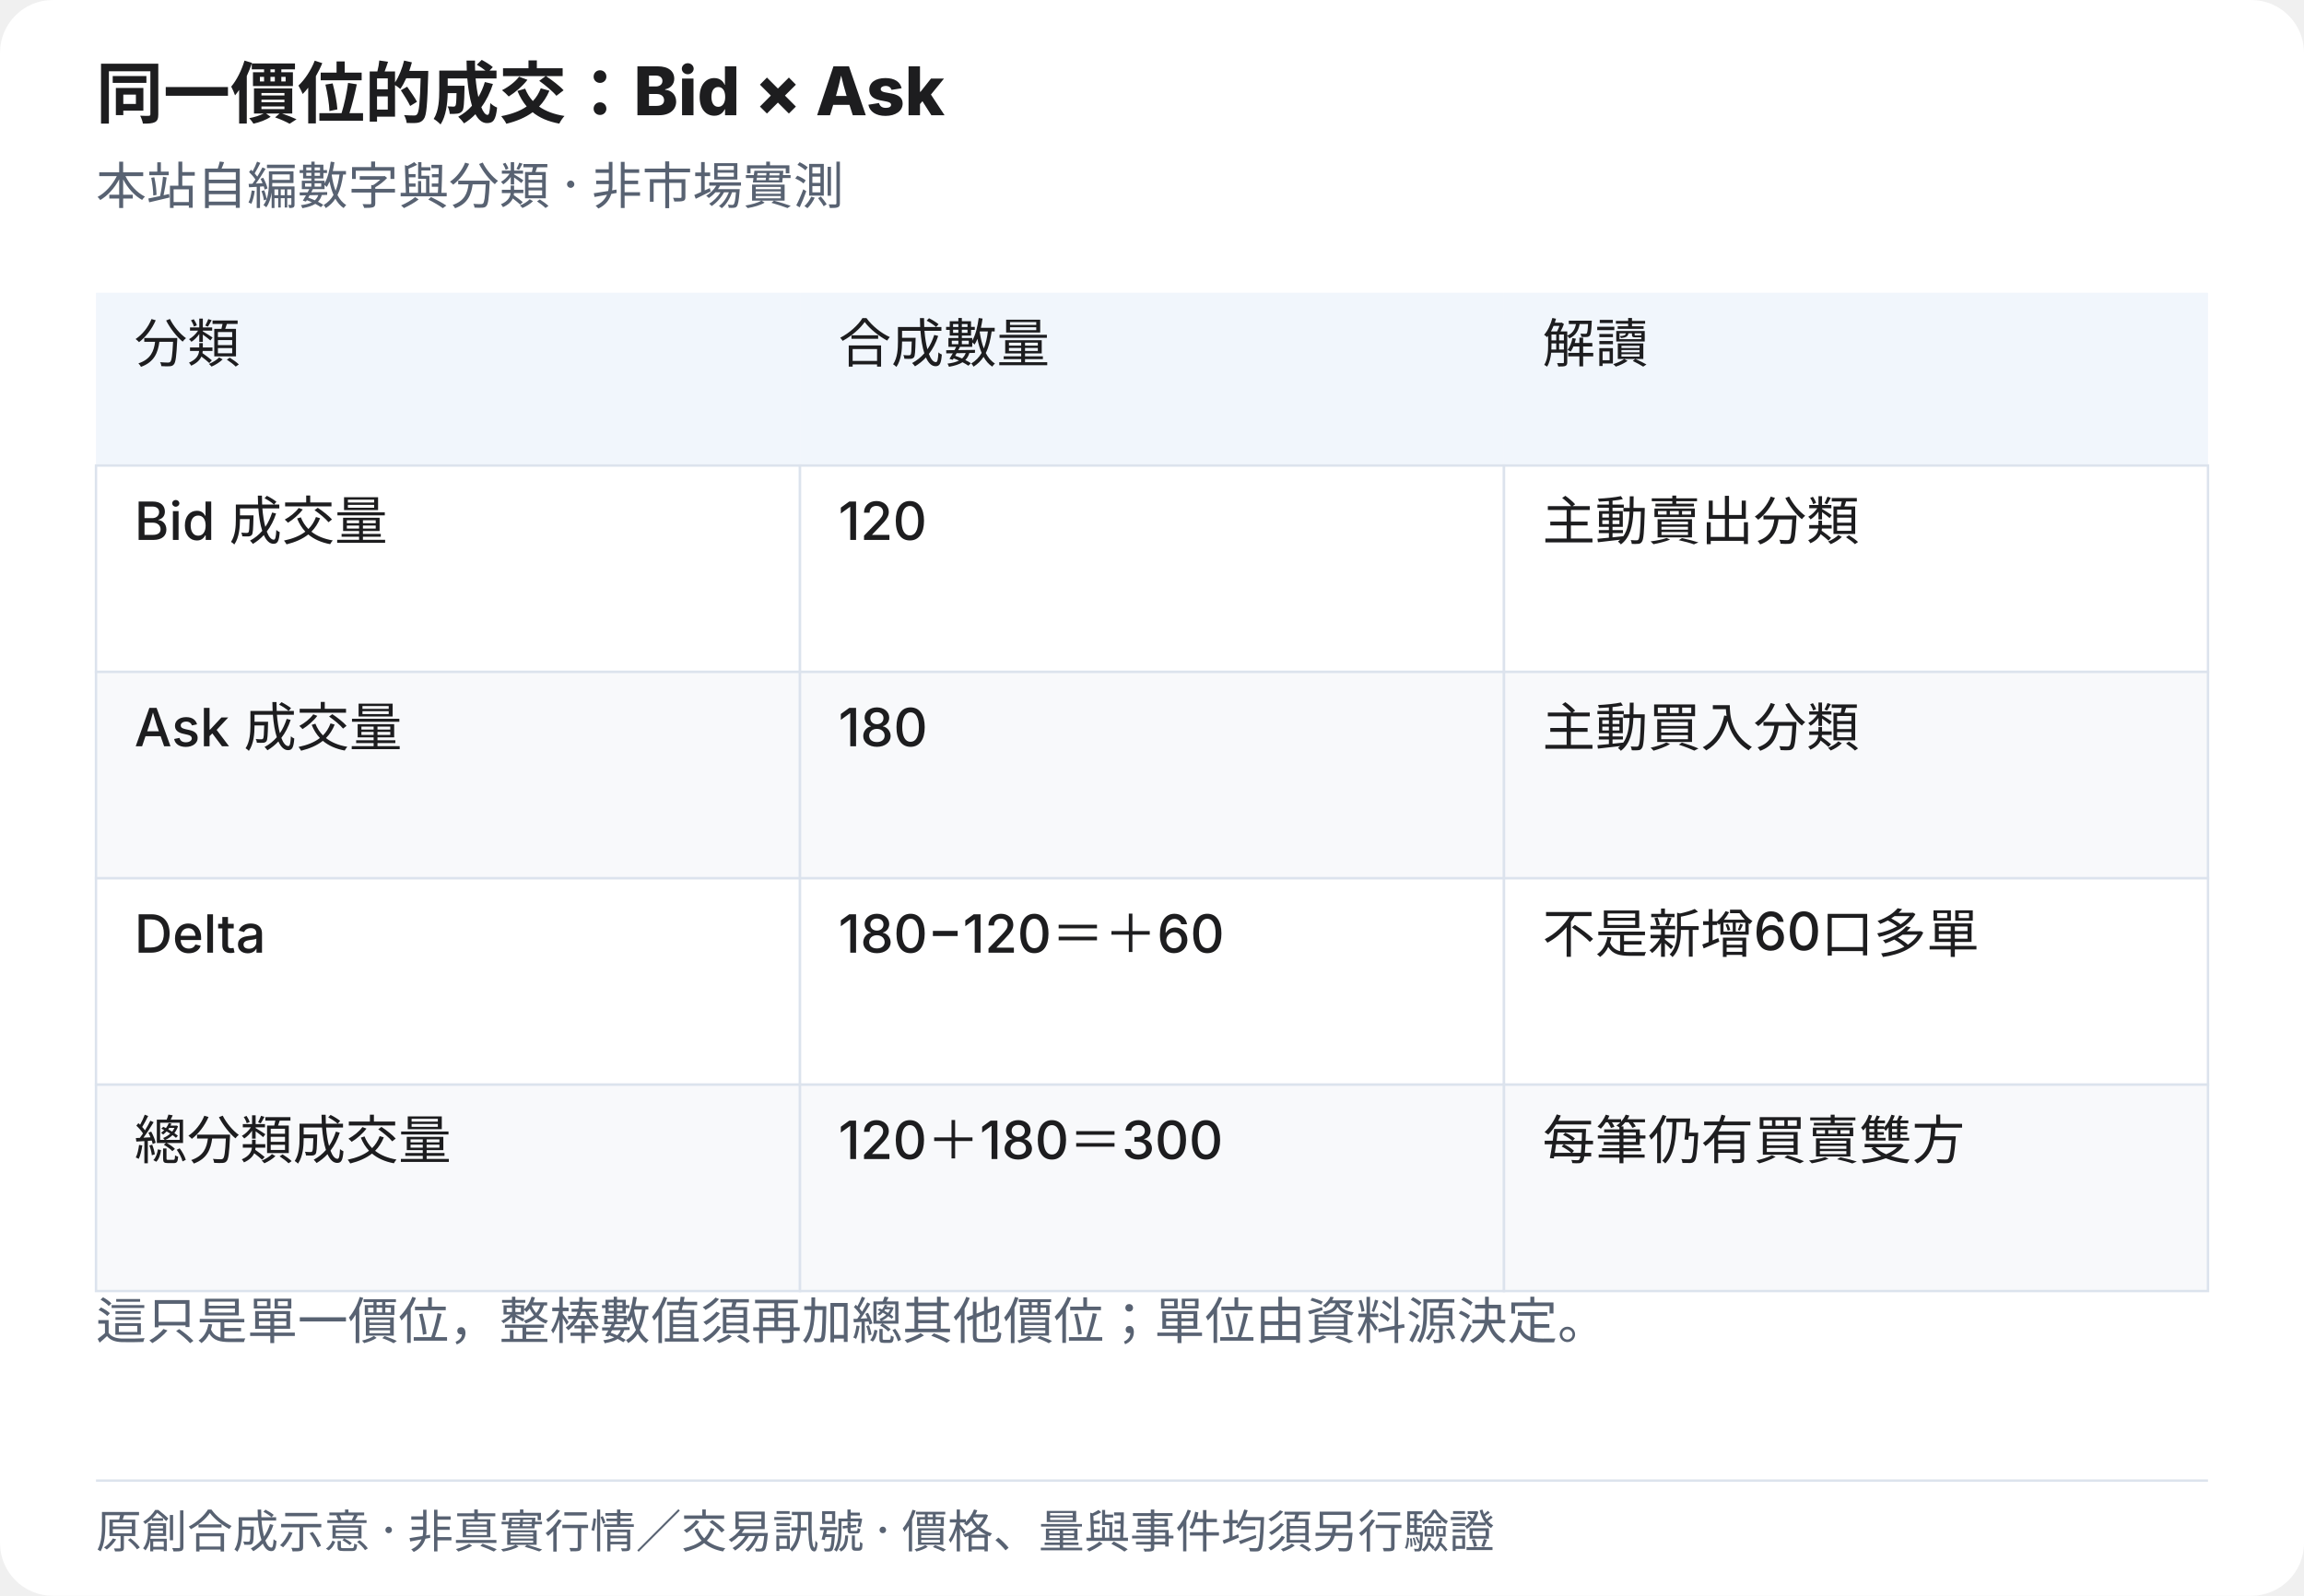
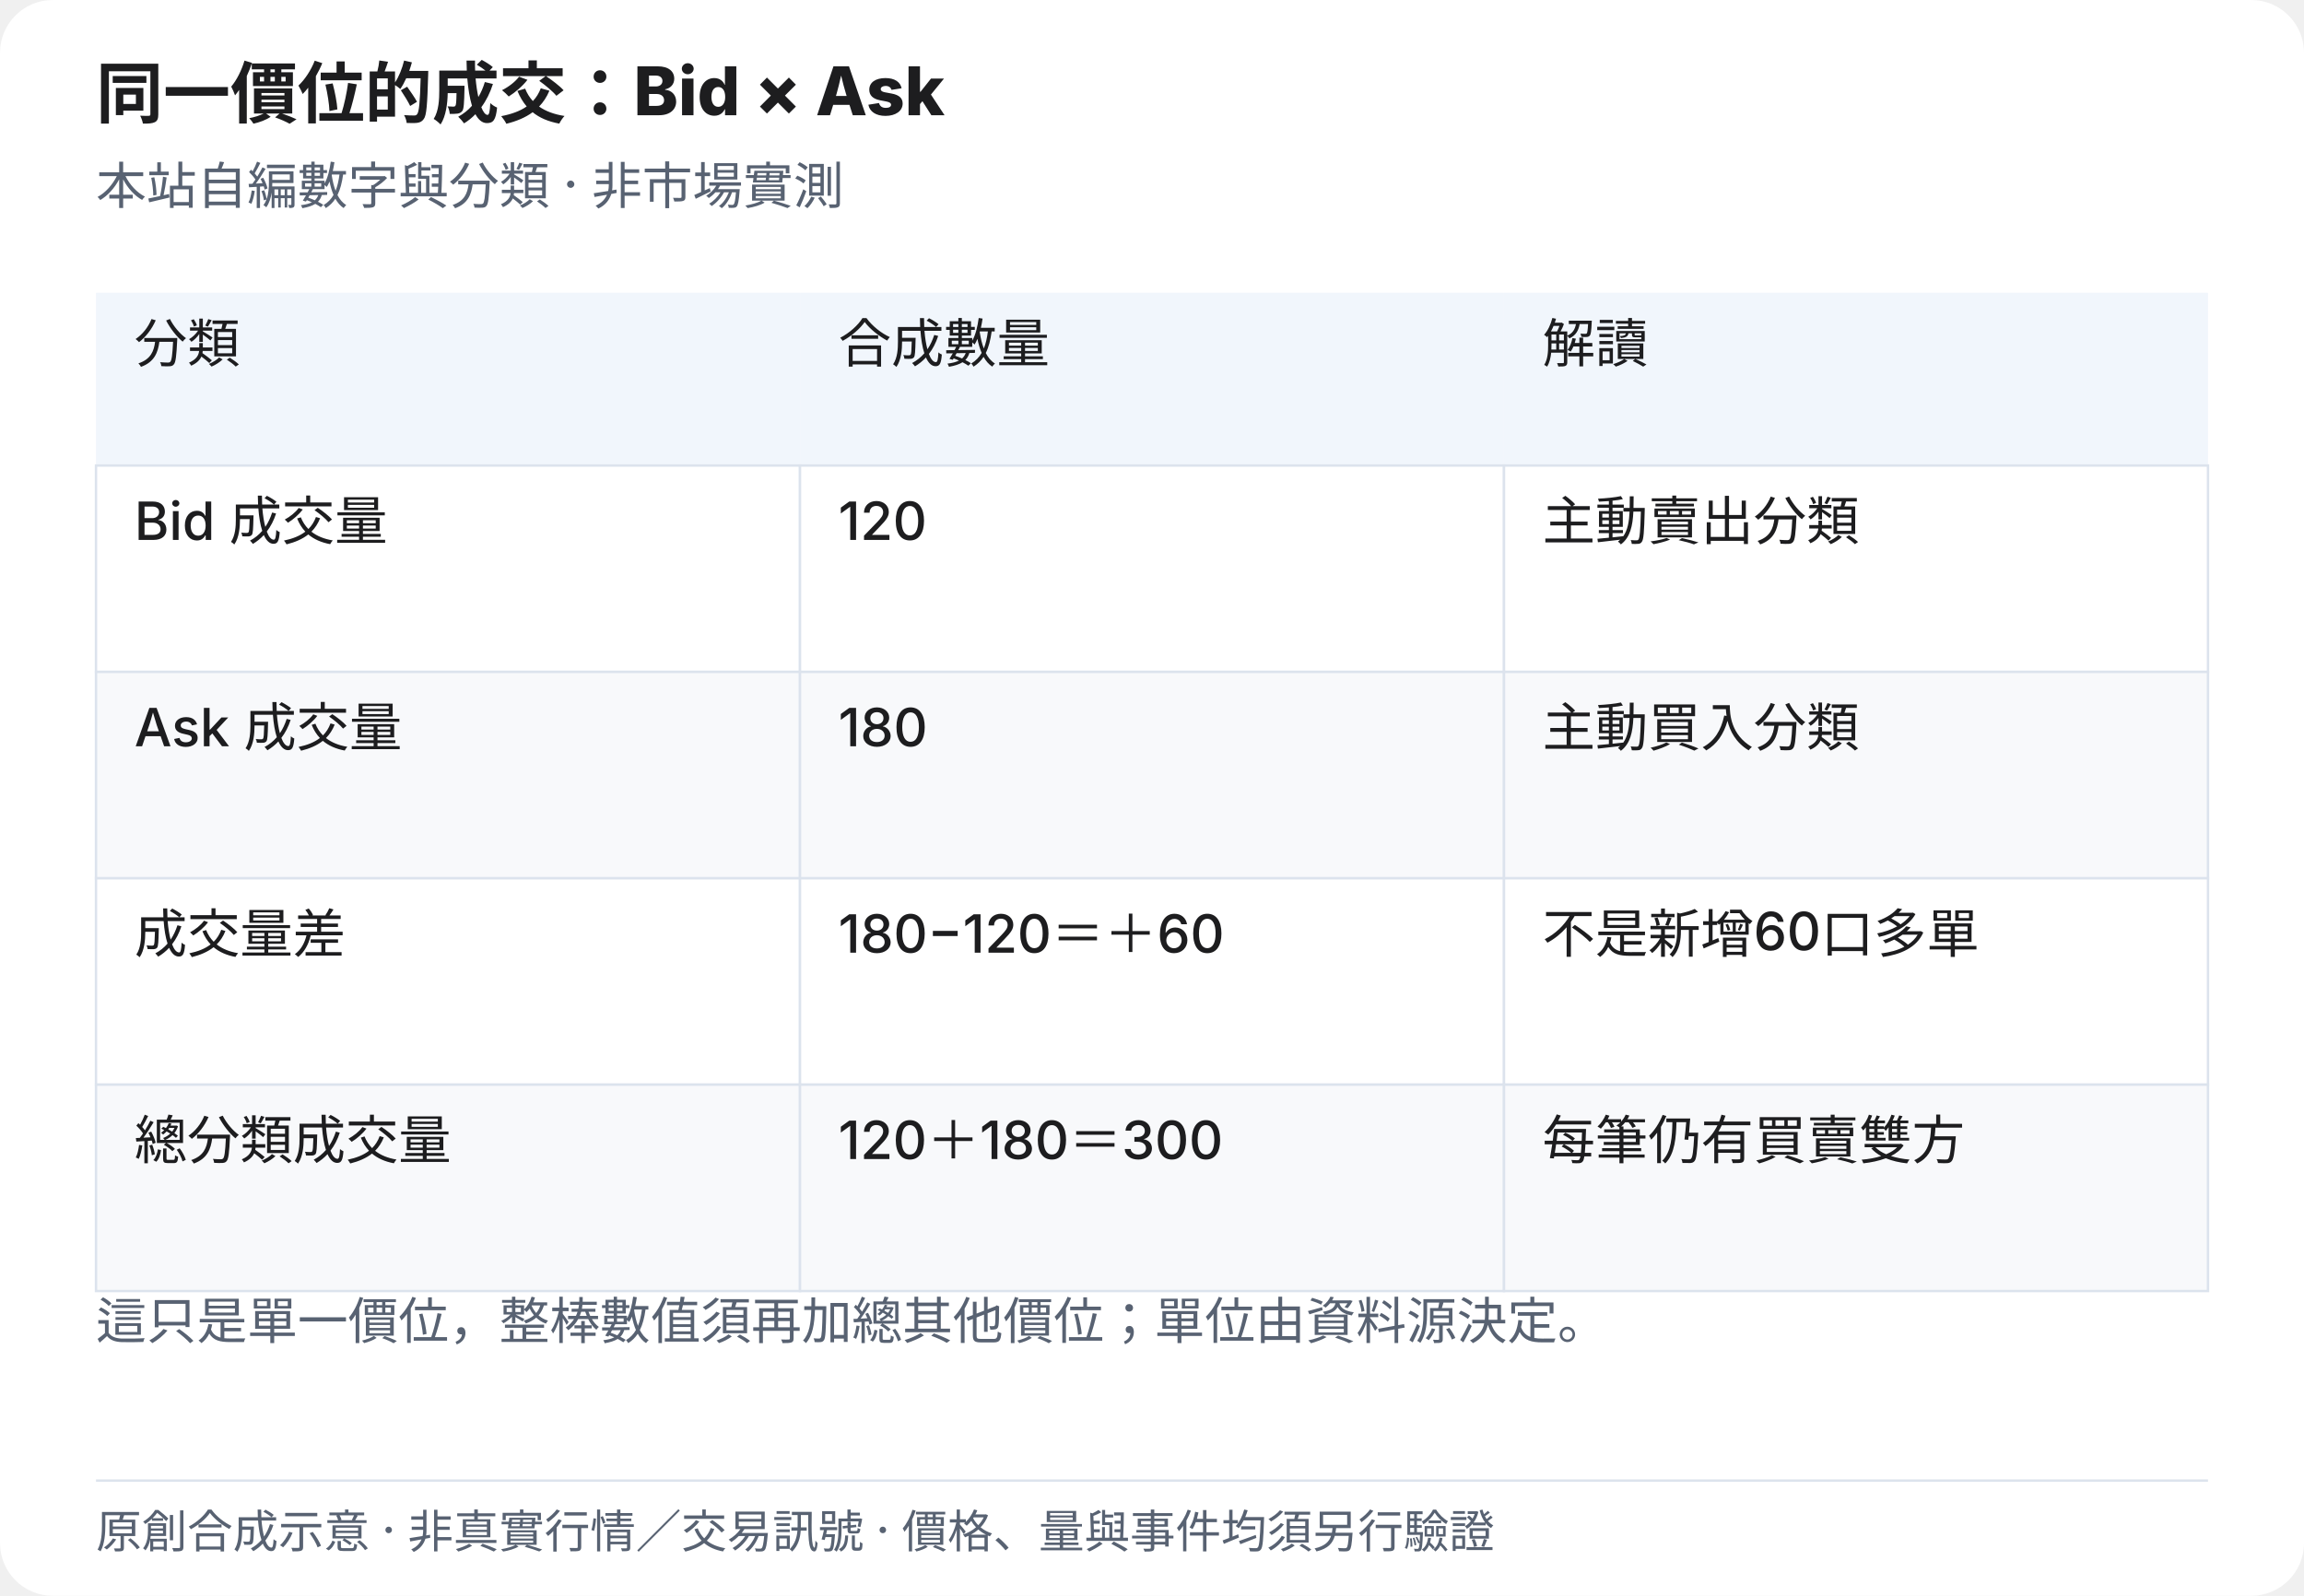
<svg xmlns="http://www.w3.org/2000/svg" width="960" height="665" viewBox="0 0 960 665" role="img" aria-labelledby="t d">
  <rect width="960" height="665" rx="22" fill="#fff" />
  <g font-family="-apple-system,BlinkMacSystemFont,'Microsoft JhengHei',sans-serif">
    <text x="40" y="49" fill="#1d1d1f" font-size="28" font-weight="760" text-anchor="start">同一價位的成交：Bid × Ask</text>
    <text x="40" y="85" fill="#586272" font-size="21" font-weight="450" text-anchor="start">本站自編數字與分類 · 非市場實測</text>
    <rect x="40" y="122" width="293.333" height="72" fill="#f1f6fc" />
    <text x="56" y="151" fill="#1d1d1f" font-size="22" font-weight="450" text-anchor="start">分類</text>
    <rect x="333.333" y="122" width="293.333" height="72" fill="#f1f6fc" />
    <text x="349.333" y="151" fill="#1d1d1f" font-size="22" font-weight="450" text-anchor="start">合成數量</text>
    <rect x="626.667" y="122" width="293.333" height="72" fill="#f1f6fc" />
    <text x="642.667" y="151" fill="#1d1d1f" font-size="22" font-weight="450" text-anchor="start">解讀</text>
    <rect x="40" y="194" width="293.333" height="86" fill="#fff" stroke="#dce3ed" />
    <text x="56" y="225" fill="#1d1d1f" font-size="22" font-weight="450" text-anchor="start">Bid 成交量</text>
    <rect x="333.333" y="194" width="293.333" height="86" fill="#fff" stroke="#dce3ed" />
    <text x="349.333" y="225" fill="#1d1d1f" font-size="22" font-weight="450" text-anchor="start">120</text>
    <rect x="626.667" y="194" width="293.333" height="86" fill="#fff" stroke="#dce3ed" />
    <text x="642.667" y="225" fill="#1d1d1f" font-size="22" font-weight="450" text-anchor="start">主動賣出分類</text>
    <rect x="40" y="280" width="293.333" height="86" fill="#f8f9fb" stroke="#dce3ed" />
    <text x="56" y="311" fill="#1d1d1f" font-size="22" font-weight="450" text-anchor="start">Ask 成交量</text>
    <rect x="333.333" y="280" width="293.333" height="86" fill="#f8f9fb" stroke="#dce3ed" />
    <text x="349.333" y="311" fill="#1d1d1f" font-size="22" font-weight="450" text-anchor="start">180</text>
    <rect x="626.667" y="280" width="293.333" height="86" fill="#f8f9fb" stroke="#dce3ed" />
    <text x="642.667" y="311" fill="#1d1d1f" font-size="22" font-weight="450" text-anchor="start">主動買入分類</text>
    <rect x="40" y="366" width="293.333" height="86" fill="#fff" stroke="#dce3ed" />
-     <text x="56" y="397" fill="#1d1d1f" font-size="22" font-weight="450" text-anchor="start">Delta</text>
+     <text x="56" y="397" fill="#1d1d1f" font-size="22" font-weight="450" text-anchor="start">成交量差</text>
    <rect x="333.333" y="366" width="293.333" height="86" fill="#fff" stroke="#dce3ed" />
    <text x="349.333" y="397" fill="#1d1d1f" font-size="22" font-weight="450" text-anchor="start">180−120＝＋60</text>
    <rect x="626.667" y="366" width="293.333" height="86" fill="#fff" stroke="#dce3ed" />
    <text x="642.667" y="397" fill="#1d1d1f" font-size="22" font-weight="450" text-anchor="start">不是新增60口多單</text>
    <rect x="40" y="452" width="293.333" height="86" fill="#f8f9fb" stroke="#dce3ed" />
    <text x="56" y="483" fill="#1d1d1f" font-size="22" font-weight="450" text-anchor="start">總分類成交量</text>
    <rect x="333.333" y="452" width="293.333" height="86" fill="#f8f9fb" stroke="#dce3ed" />
    <text x="349.333" y="483" fill="#1d1d1f" font-size="22" font-weight="450" text-anchor="start">120＋180＝300</text>
    <rect x="626.667" y="452" width="293.333" height="86" fill="#f8f9fb" stroke="#dce3ed" />
    <text x="642.667" y="483" fill="#1d1d1f" font-size="22" font-weight="450" text-anchor="start">每筆仍有買賣雙方</text>
    <text x="40" y="558" fill="#586272" font-size="21" font-weight="450" text-anchor="start">這只是單一價位，整棒數值須再加總其他價位；單位由資料源決定。</text>
    <path d="M40 617H920" stroke="#dce3ed" />
    <text x="40" y="645" fill="#586272" font-size="19" font-weight="450" text-anchor="start">原創合成示意 · 非真實行情／交易訊號 · 價格、量與事件均須另行驗證</text>
  </g>
</svg>
